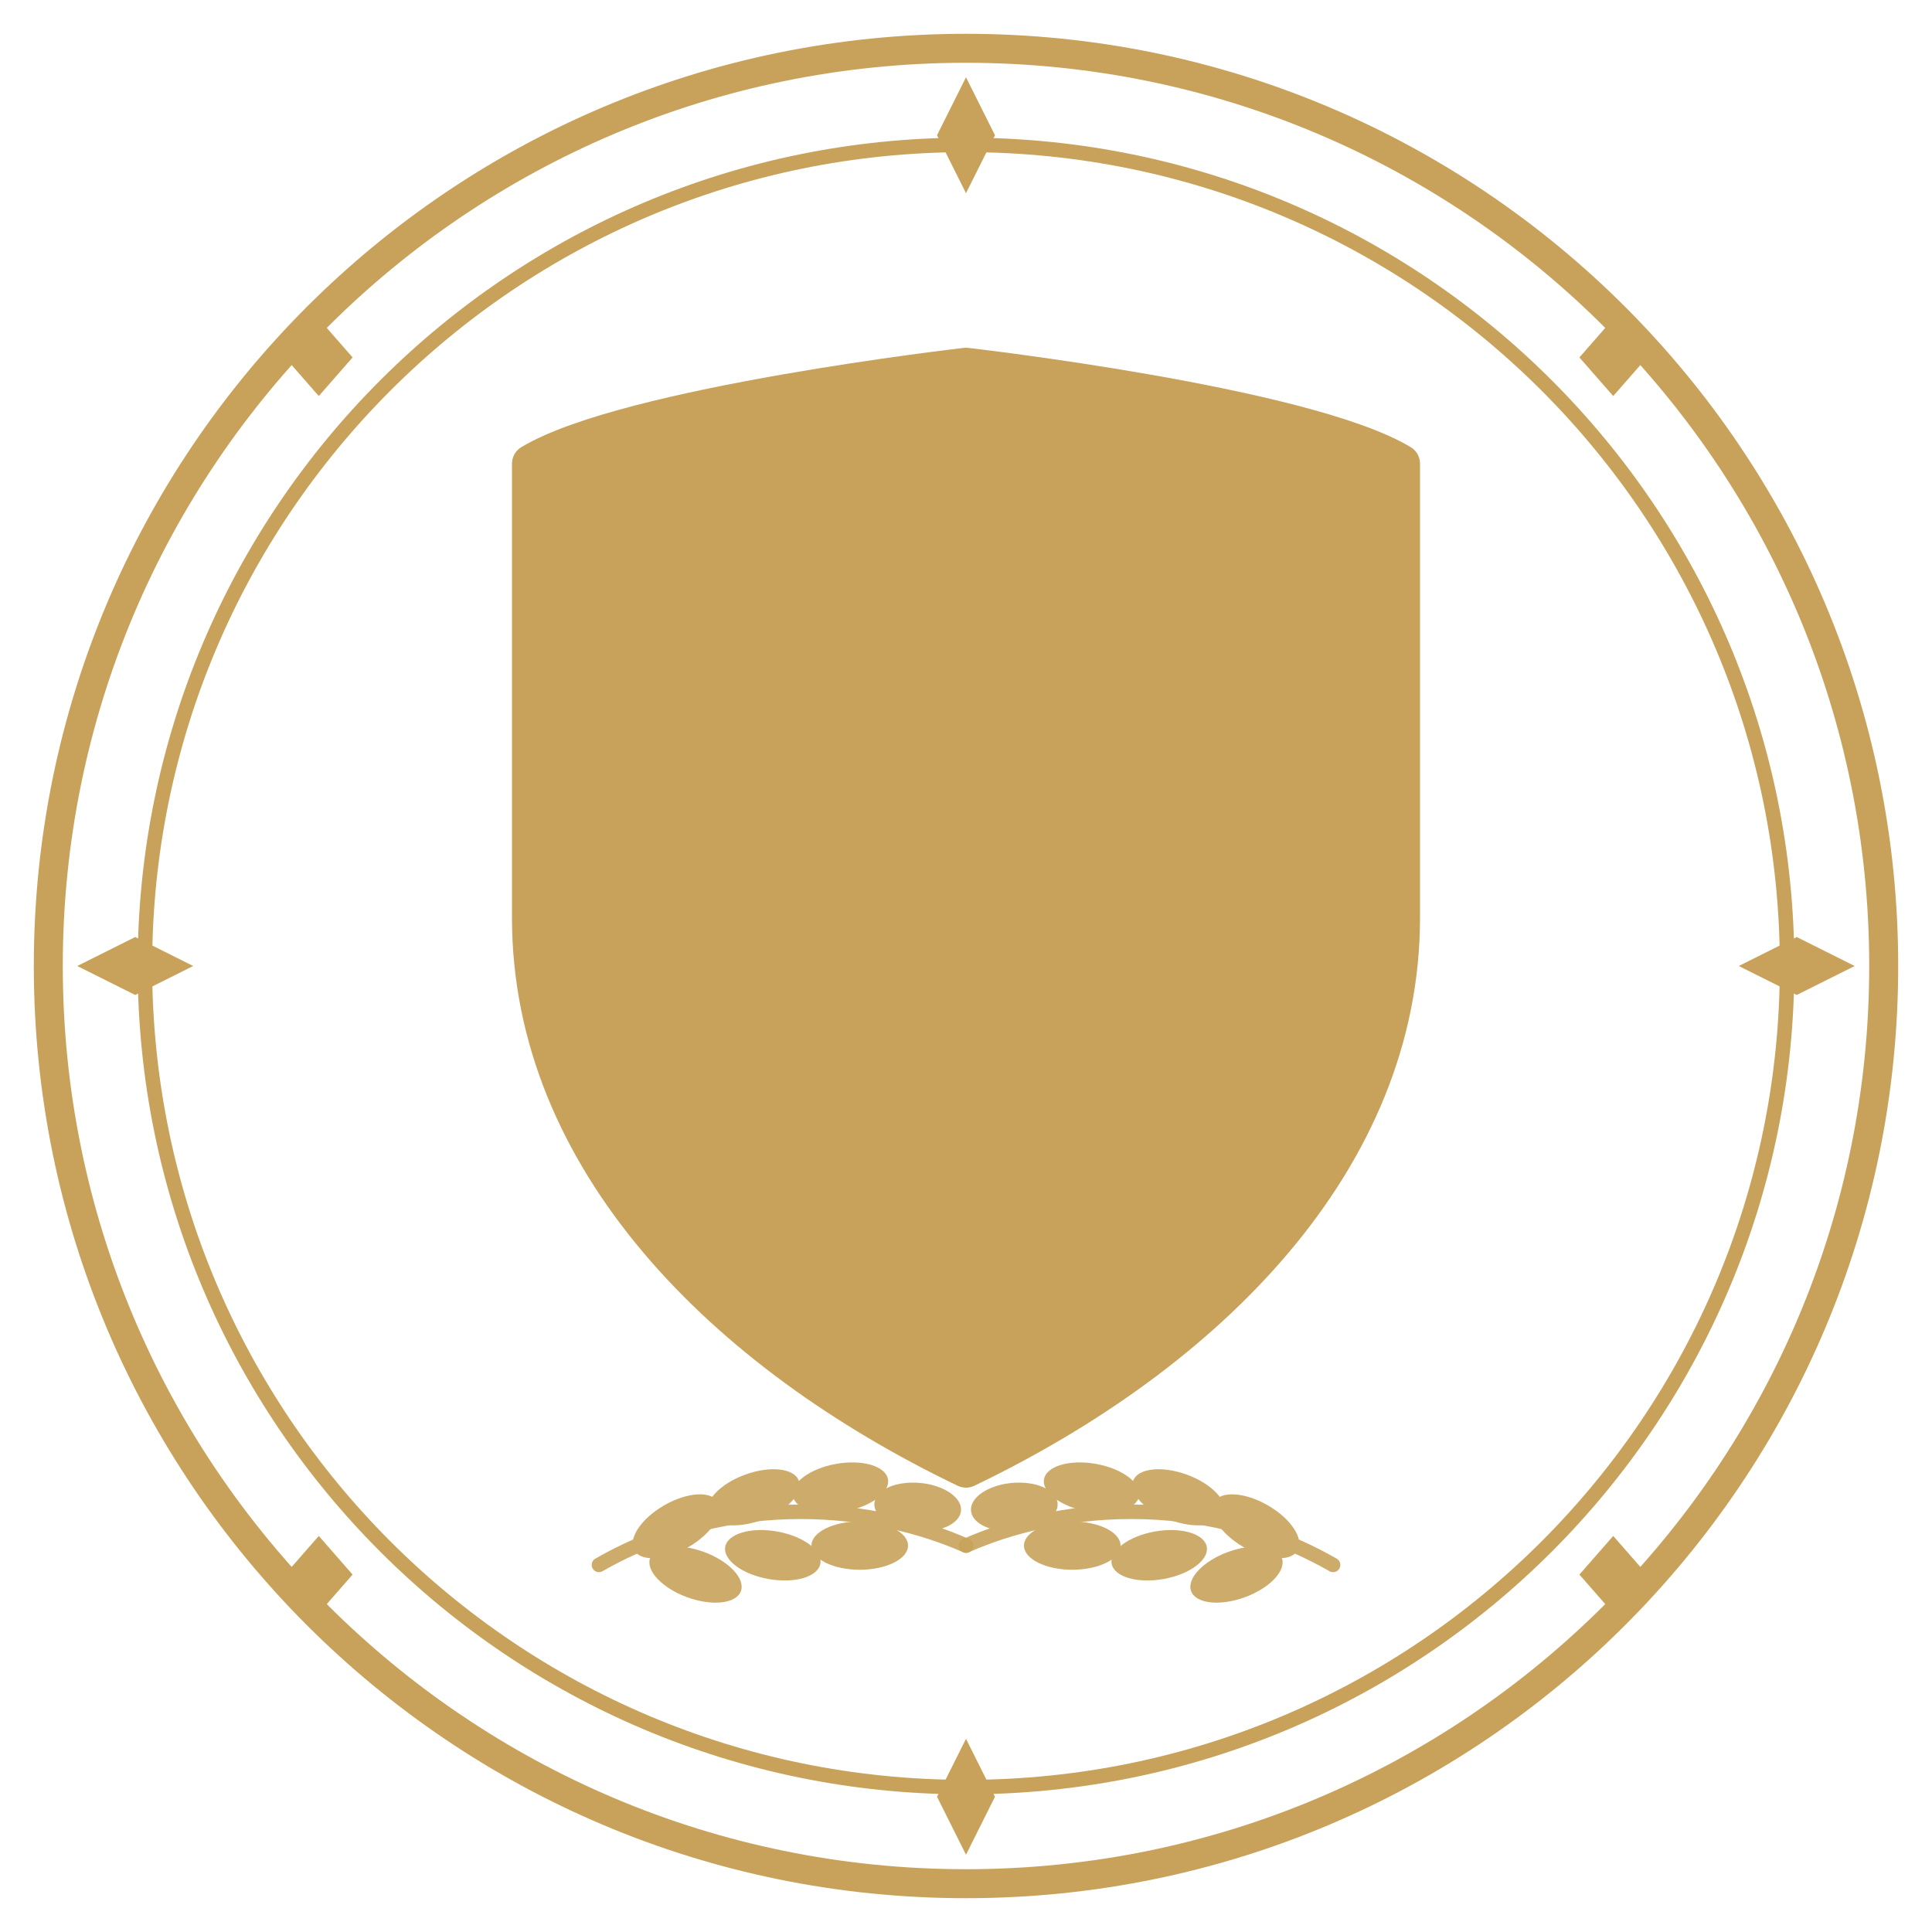
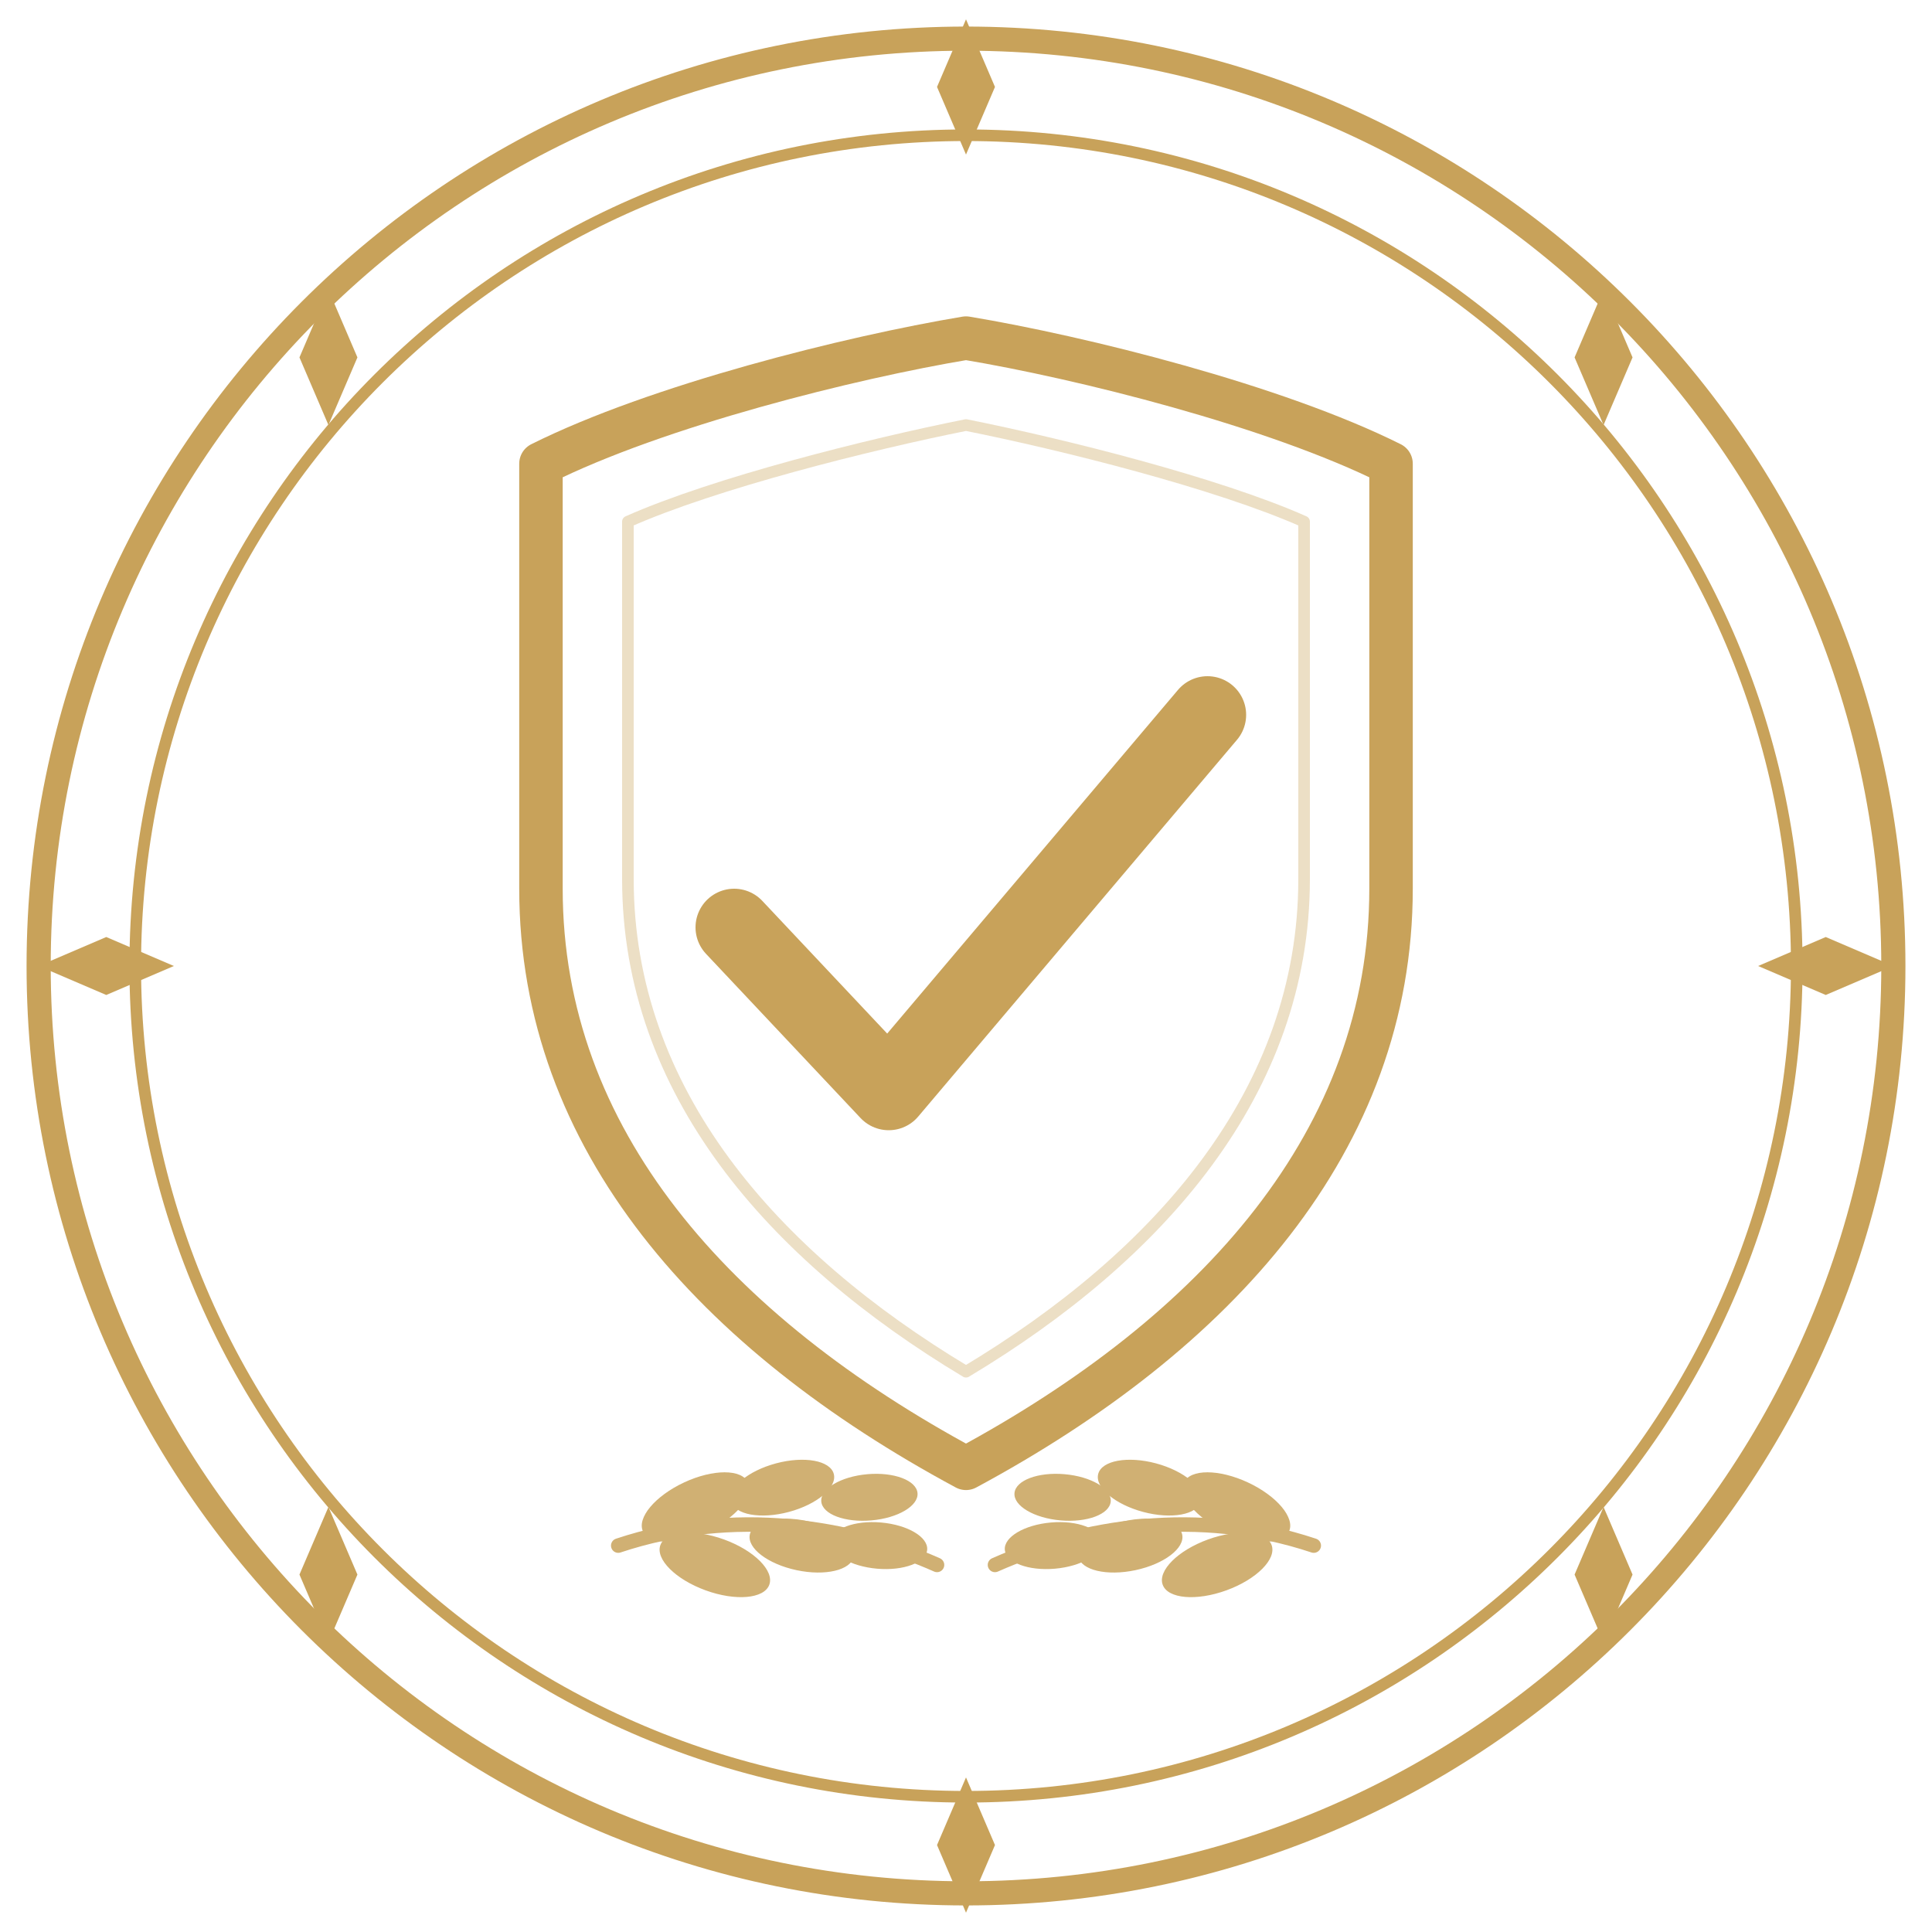
- <svg xmlns="http://www.w3.org/2000/svg" viewBox="0 0 200 200" fill="none">
-   <defs>
-     <style>
-       .s{fill:#c8a25a}
-     </style>
-   </defs>
-   <circle cx="100" cy="100" r="95" stroke="#c8a25a" stroke-width="3" fill="none" />
-   <circle cx="100" cy="100" r="85" stroke="#c8a25a" stroke-width="1.5" fill="none" />
-   <path class="s" d="M100 8 L103 14 L100 20 L97 14Z" />
-   <path class="s" d="M100 180 L103 186 L100 192 L97 186Z" />
-   <path class="s" d="M8 100 L14 97 L20 100 L14 103Z" />
-   <path class="s" d="M180 100 L186 97 L192 100 L186 103Z" />
-   <path class="s" d="M33 33 L36.5 37 L33 41 L29.5 37Z" />
-   <path class="s" d="M167 33 L170.5 37 L167 41 L163.5 37Z" />
-   <path class="s" d="M33 159 L36.5 163 L33 167 L29.5 163Z" />
-   <path class="s" d="M167 159 L170.5 163 L167 167 L163.5 163Z" />
-   <path class="s" d="     M100 38     C100 38 65 42 55 48     L55 95     C55 120 75 140 100 152     C125 140 145 120 145 95     L145 48     C135 42 100 38 100 38Z   " fill="none" stroke="#c8a25a" stroke-width="4" stroke-linejoin="round" />
-   <path d="     M100 46     C100 46 72 49 64 54     L64 93     C64 114 80 131 100 141     C120 131 136 114 136 93     L136 54     C128 49 100 46 100 46Z   " fill="none" stroke="#c8a25a" stroke-width="1.5" stroke-linejoin="round" opacity="0.4" />
-   <path d="M76 95 L93 112 L124 76" stroke="#c8a25a" stroke-width="7" stroke-linecap="round" stroke-linejoin="round" fill="none" />
-   <g transform="translate(56, 148)" opacity="0.9">
-     <path d="M44 12 C35 8, 20 6, 6 14" stroke="#c8a25a" stroke-width="1.5" fill="none" stroke-linecap="round" />
-     <ellipse cx="14" cy="10" rx="5" ry="2.5" transform="rotate(-30, 14, 10)" class="s" />
-     <ellipse cx="22" cy="7" rx="5" ry="2.5" transform="rotate(-20, 22, 7)" class="s" />
-     <ellipse cx="31" cy="6" rx="5" ry="2.5" transform="rotate(-10, 31, 6)" class="s" />
-     <ellipse cx="39" cy="8" rx="4.5" ry="2.5" transform="rotate(5, 39, 8)" class="s" />
-     <ellipse cx="16" cy="15" rx="5" ry="2.5" transform="rotate(20, 16, 15)" class="s" />
-     <ellipse cx="24" cy="13" rx="5" ry="2.5" transform="rotate(10, 24, 13)" class="s" />
-     <ellipse cx="33" cy="12" rx="5" ry="2.5" transform="rotate(0, 33, 12)" class="s" />
+ <svg xmlns="http://www.w3.org/2000/svg" viewBox="0 0 200 200">
+   <circle cx="100" cy="100" r="96" fill="none" stroke="#c8a25a" stroke-width="2.5" />
+   <circle cx="100" cy="100" r="86" fill="none" stroke="#c8a25a" stroke-width="1.2" />
+   <polygon points="100,2 103,9 100,16 97,9" fill="#c8a25a" />
+   <polygon points="166,30 169,37 166,44 163,37" fill="#c8a25a" />
+   <polygon points="196,100 189,103 182,100 189,97" fill="#c8a25a" />
+   <polygon points="166,156 169,163 166,170 163,163" fill="#c8a25a" />
+   <polygon points="100,184 103,191 100,198 97,191" fill="#c8a25a" />
+   <polygon points="34,156 37,163 34,170 31,163" fill="#c8a25a" />
+   <polygon points="18,100 11,103 4,100 11,97" fill="#c8a25a" />
+   <polygon points="34,30 37,37 34,44 31,37" fill="#c8a25a" />
+   <path d="     M100 35     C88 37 68 42 56 48     L56 92     C56 118 74 138 100 152     C126 138 144 118 144 92     L144 48     C132 42 112 37 100 35Z   " fill="none" stroke="#c8a25a" stroke-width="4.5" stroke-linejoin="round" />
+   <path d="     M100 44     C90 46 74 50 65 54     L65 91     C65 113 80 130 100 142     C120 130 135 113 135 91     L135 54     C126 50 110 46 100 44Z   " fill="none" stroke="#c8a25a" stroke-width="1.2" stroke-linejoin="round" opacity="0.35" />
+   <polyline points="76,96 92,113 125,74" fill="none" stroke="#c8a25a" stroke-width="8" stroke-linecap="round" stroke-linejoin="round" />
+   <g opacity="0.85">
+     <path d="M97,162 C88,158 76,156 64,160" fill="none" stroke="#c8a25a" stroke-width="1.5" stroke-linecap="round" />
+     <ellipse cx="72" cy="156" rx="6" ry="2.8" transform="rotate(-25,72,156)" fill="#c8a25a" />
+     <ellipse cx="81" cy="154" rx="5.5" ry="2.6" transform="rotate(-15,81,154)" fill="#c8a25a" />
+     <ellipse cx="90" cy="155" rx="5" ry="2.4" transform="rotate(-5,90,155)" fill="#c8a25a" />
+     <ellipse cx="74" cy="162" rx="6" ry="2.8" transform="rotate(20,74,162)" fill="#c8a25a" />
+     <ellipse cx="83" cy="160" rx="5.5" ry="2.6" transform="rotate(12,83,160)" fill="#c8a25a" />
+     <ellipse cx="91" cy="160" rx="5" ry="2.4" transform="rotate(5,91,160)" fill="#c8a25a" />
  </g>
-   <g transform="translate(144, 148) scale(-1,1)" opacity="0.9">
-     <path d="M44 12 C35 8, 20 6, 6 14" stroke="#c8a25a" stroke-width="1.5" fill="none" stroke-linecap="round" />
-     <ellipse cx="14" cy="10" rx="5" ry="2.5" transform="rotate(-30, 14, 10)" class="s" />
-     <ellipse cx="22" cy="7" rx="5" ry="2.5" transform="rotate(-20, 22, 7)" class="s" />
-     <ellipse cx="31" cy="6" rx="5" ry="2.5" transform="rotate(-10, 31, 6)" class="s" />
-     <ellipse cx="39" cy="8" rx="4.5" ry="2.5" transform="rotate(5, 39, 8)" class="s" />
-     <ellipse cx="16" cy="15" rx="5" ry="2.5" transform="rotate(20, 16, 15)" class="s" />
-     <ellipse cx="24" cy="13" rx="5" ry="2.5" transform="rotate(10, 24, 13)" class="s" />
-     <ellipse cx="33" cy="12" rx="5" ry="2.5" transform="rotate(0, 33, 12)" class="s" />
+   <g opacity="0.85">
+     <path d="M103,162 C112,158 124,156 136,160" fill="none" stroke="#c8a25a" stroke-width="1.5" stroke-linecap="round" />
+     <ellipse cx="128" cy="156" rx="6" ry="2.8" transform="rotate(25,128,156)" fill="#c8a25a" />
+     <ellipse cx="119" cy="154" rx="5.5" ry="2.6" transform="rotate(15,119,154)" fill="#c8a25a" />
+     <ellipse cx="110" cy="155" rx="5" ry="2.4" transform="rotate(5,110,155)" fill="#c8a25a" />
+     <ellipse cx="126" cy="162" rx="6" ry="2.8" transform="rotate(-20,126,162)" fill="#c8a25a" />
+     <ellipse cx="117" cy="160" rx="5.5" ry="2.6" transform="rotate(-12,117,160)" fill="#c8a25a" />
+     <ellipse cx="109" cy="160" rx="5" ry="2.4" transform="rotate(-5,109,160)" fill="#c8a25a" />
  </g>
</svg>
